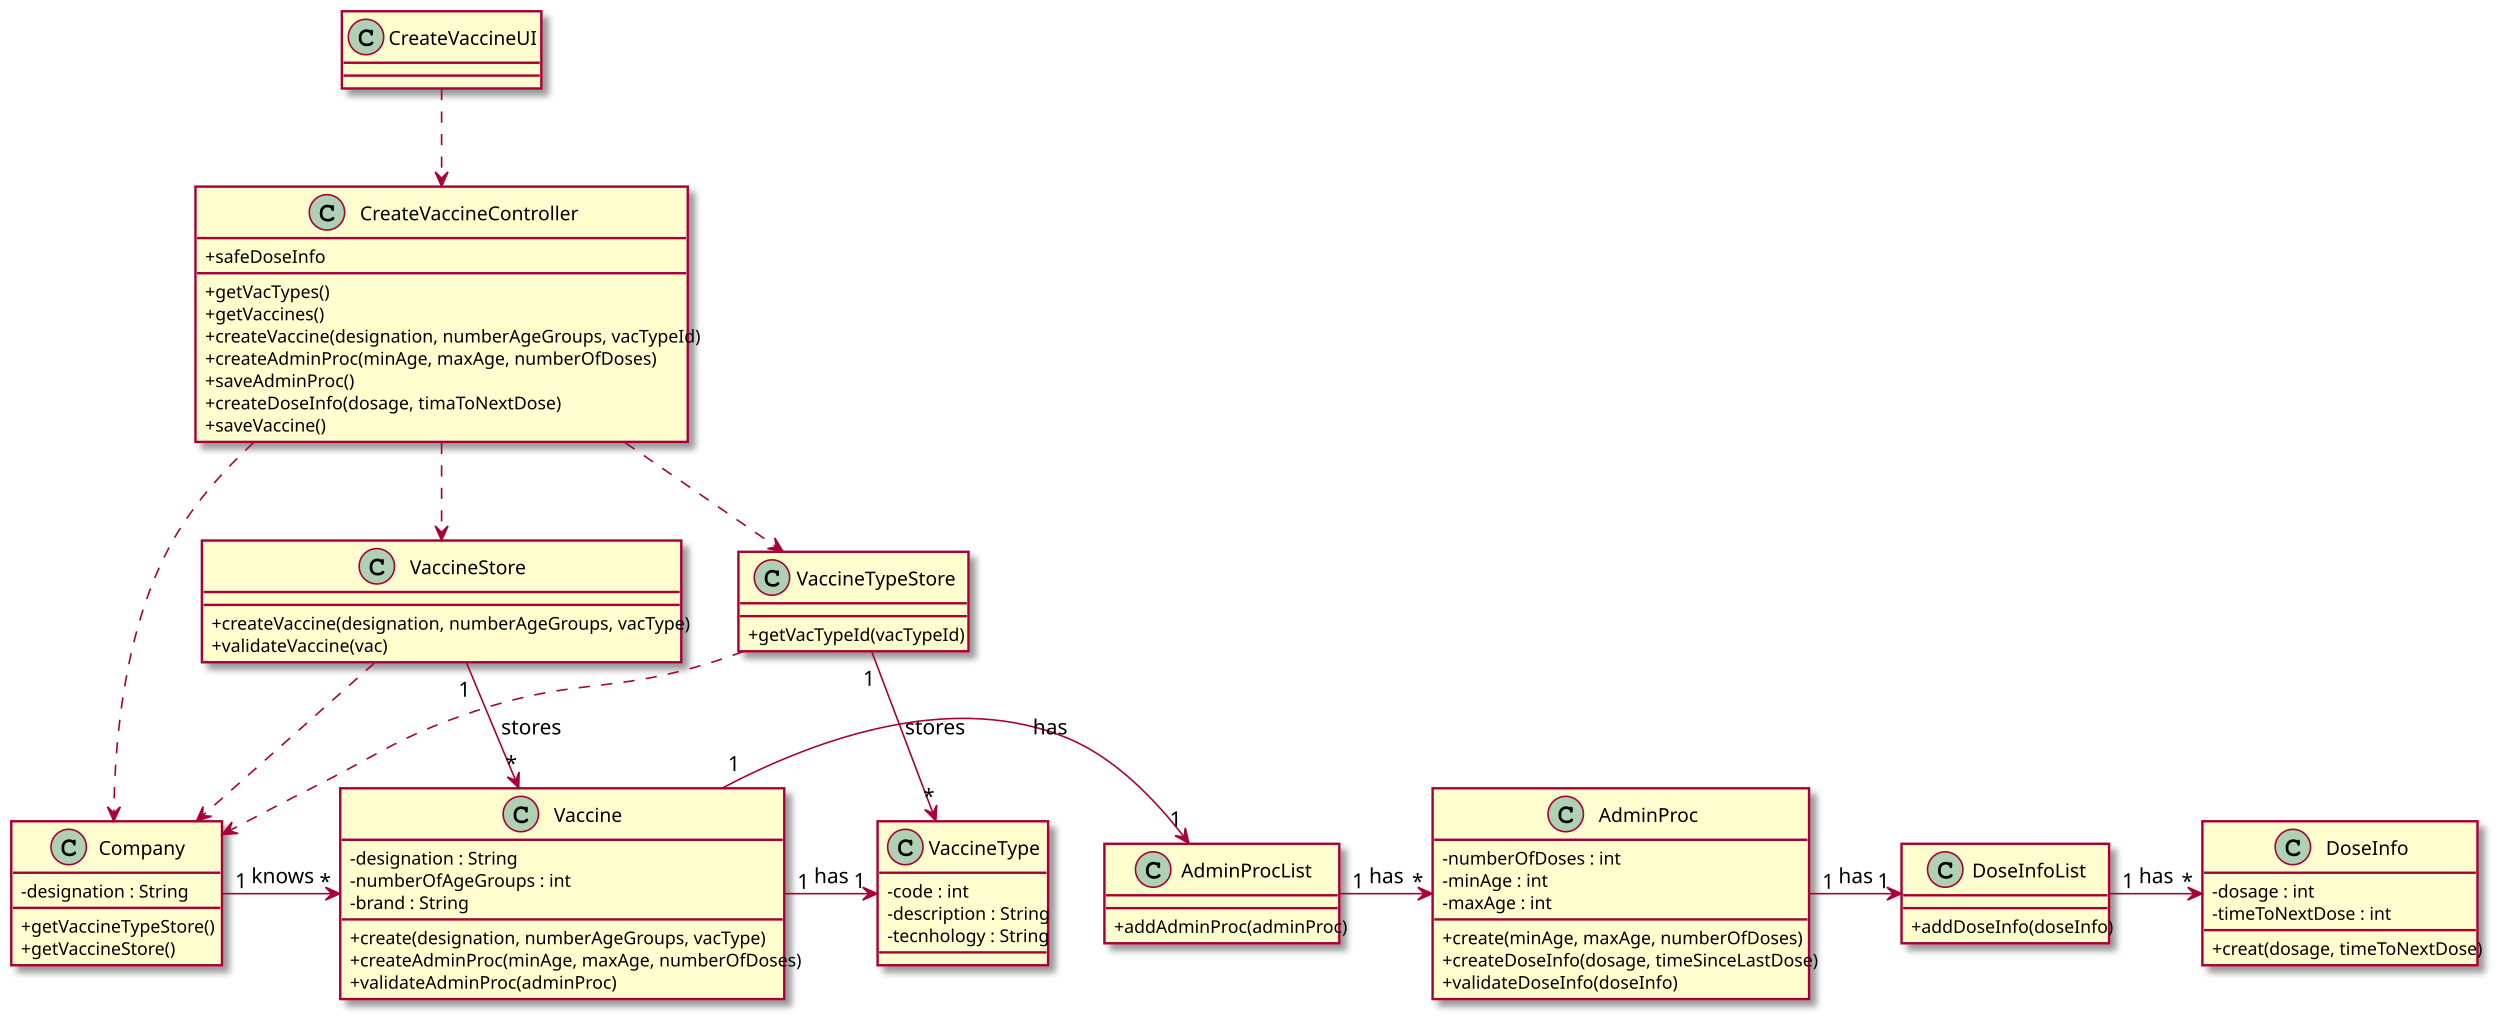
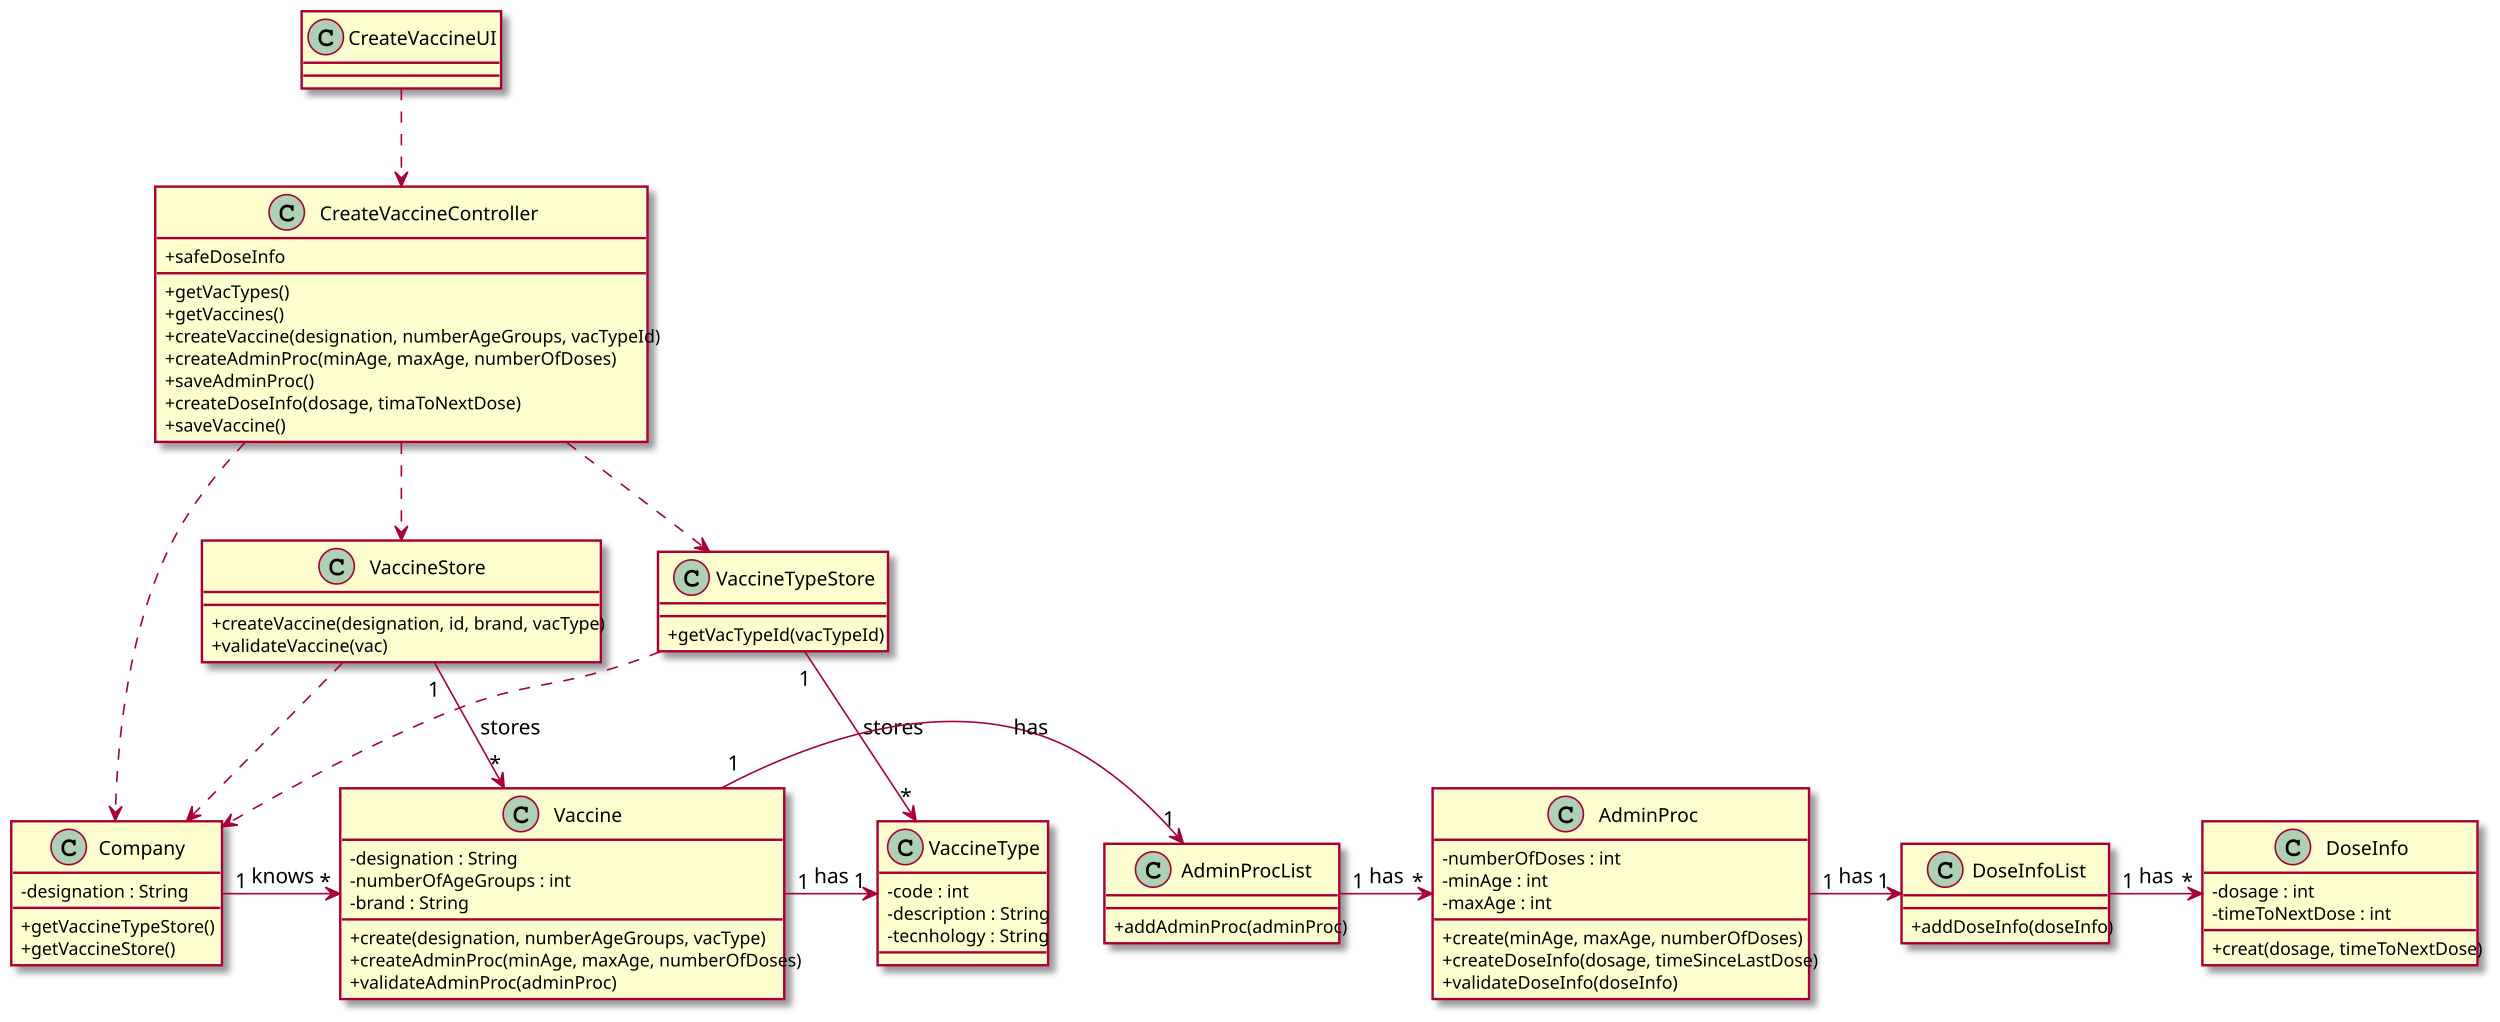
<svg xmlns="http://www.w3.org/2000/svg" contentScriptType="application/ecmascript" contentStyleType="text/css" height="635px" preserveAspectRatio="none" style="width:1554px;height:635px;background:#FFFFFF;" version="1.1" viewBox="0 0 1554 635" width="1554px" zoomAndPan="magnify">
  <defs>
-     <filter height="300%" id="f2jzvi1m6f3qo" width="300%" x="-1" y="-1">
+     <filter height="300%" id="f4lj48jwilmq" width="300%" x="-1" y="-1">
      <feGaussianBlur result="blurOut" stdDeviation="2.0" />
      <feColorMatrix in="blurOut" result="blurOut2" type="matrix" values="0 0 0 0 0 0 0 0 0 0 0 0 0 0 0 0 0 0 .4 0" />
      <feOffset dx="4.0" dy="4.0" in="blurOut2" result="blurOut3" />
      <feBlend in="SourceGraphic" in2="blurOut3" mode="normal" />
    </filter>
  </defs>
  <g>
-     <rect codeLine="3" fill="#FEFECE" filter="url(#f2jzvi1m6f3qo)" height="48" id="CreateVaccineUI" style="stroke:#A80036;stroke-width:1.5;" width="124" x="212.5" y="7" />
-     <ellipse cx="227.5" cy="23" fill="#ADD1B2" rx="11" ry="11" style="stroke:#A80036;stroke-width:1.0;" />
-     <path d="M230.266,18.875 Q230.422,18.656 230.609,18.547 Q230.797,18.438 231.016,18.438 Q231.391,18.438 231.625,18.703 Q231.859,18.953 231.859,19.562 L231.859,21.016 Q231.859,21.625 231.625,21.891 Q231.391,22.156 231.016,22.156 Q230.672,22.156 230.469,21.953 Q230.266,21.766 230.156,21.25 Q230.109,20.891 229.922,20.703 Q229.594,20.328 228.984,20.109 Q228.375,19.891 227.75,19.891 Q226.984,19.891 226.344,20.219 Q225.719,20.547 225.219,21.297 Q224.734,22.047 224.734,23.078 L224.734,24.172 Q224.734,25.406 225.625,26.234 Q226.516,27.047 228.109,27.047 Q229.047,27.047 229.703,26.797 Q230.094,26.641 230.516,26.203 Q230.781,25.938 230.922,25.859 Q231.078,25.781 231.281,25.781 Q231.609,25.781 231.859,26.047 Q232.125,26.297 232.125,26.641 Q232.125,26.984 231.781,27.391 Q231.281,27.969 230.484,28.297 Q229.406,28.75 228.109,28.75 Q226.594,28.75 225.391,28.125 Q224.406,27.625 223.719,26.562 Q223.031,25.484 223.031,24.203 L223.031,23.047 Q223.031,21.719 223.641,20.578 Q224.266,19.422 225.359,18.812 Q226.453,18.188 227.688,18.188 Q228.422,18.188 229.062,18.359 Q229.719,18.516 230.266,18.875 Z " fill="#000000" />
-     <text fill="#000000" font-family="sans-serif" font-size="12" lengthAdjust="spacing" textLength="92" x="241.5" y="27.91">CreateVaccineUI</text>
-     <line style="stroke:#A80036;stroke-width:1.5;" x1="213.5" x2="335.5" y1="39" y2="39" />
-     <line style="stroke:#A80036;stroke-width:1.5;" x1="213.5" x2="335.5" y1="47" y2="47" />
-     <rect codeLine="7" fill="#FEFECE" filter="url(#f2jzvi1m6f3qo)" height="158.688" id="CreateVaccineController" style="stroke:#A80036;stroke-width:1.5;" width="306" x="121.5" y="116" />
-     <ellipse cx="203.25" cy="132" fill="#ADD1B2" rx="11" ry="11" style="stroke:#A80036;stroke-width:1.0;" />
-     <path d="M206.016,127.875 Q206.172,127.656 206.359,127.547 Q206.547,127.438 206.766,127.438 Q207.141,127.438 207.375,127.703 Q207.609,127.953 207.609,128.562 L207.609,130.016 Q207.609,130.625 207.375,130.891 Q207.141,131.156 206.766,131.156 Q206.422,131.156 206.219,130.953 Q206.016,130.766 205.906,130.25 Q205.859,129.891 205.672,129.703 Q205.344,129.328 204.734,129.109 Q204.125,128.891 203.5,128.891 Q202.734,128.891 202.094,129.219 Q201.469,129.547 200.969,130.297 Q200.484,131.047 200.484,132.078 L200.484,133.172 Q200.484,134.406 201.375,135.234 Q202.266,136.047 203.859,136.047 Q204.797,136.047 205.453,135.797 Q205.844,135.641 206.266,135.203 Q206.531,134.938 206.672,134.859 Q206.828,134.781 207.031,134.781 Q207.359,134.781 207.609,135.047 Q207.875,135.297 207.875,135.641 Q207.875,135.984 207.531,136.391 Q207.031,136.969 206.234,137.297 Q205.156,137.75 203.859,137.75 Q202.344,137.75 201.141,137.125 Q200.156,136.625 199.469,135.562 Q198.781,134.484 198.781,133.203 L198.781,132.047 Q198.781,130.719 199.391,129.578 Q200.016,128.422 201.109,127.812 Q202.203,127.188 203.438,127.188 Q204.172,127.188 204.812,127.359 Q205.469,127.516 206.016,127.875 Z " fill="#000000" />
-     <text fill="#000000" font-family="sans-serif" font-size="12" lengthAdjust="spacing" textLength="134" x="223.75" y="136.91">CreateVaccineController</text>
-     <line style="stroke:#A80036;stroke-width:1.5;" x1="122.5" x2="426.5" y1="148" y2="148" />
-     <text fill="#000000" font-family="sans-serif" font-size="11" lengthAdjust="spacing" textLength="71" x="127.5" y="163.419">+safeDoseInfo</text>
-     <line style="stroke:#A80036;stroke-width:1.5;" x1="122.5" x2="426.5" y1="169.836" y2="169.836" />
-     <text fill="#000000" font-family="sans-serif" font-size="11" lengthAdjust="spacing" textLength="79" x="127.5" y="185.255">+getVacTypes()</text>
-     <text fill="#000000" font-family="sans-serif" font-size="11" lengthAdjust="spacing" textLength="75" x="127.5" y="199.091">+getVaccines()</text>
-     <text fill="#000000" font-family="sans-serif" font-size="11" lengthAdjust="spacing" textLength="294" x="127.5" y="212.927">+createVaccine(designation, numberAgeGroups, vacTypeId)</text>
-     <text fill="#000000" font-family="sans-serif" font-size="11" lengthAdjust="spacing" textLength="264" x="127.5" y="226.763">+createAdminProc(minAge, maxAge, numberOfDoses)</text>
-     <text fill="#000000" font-family="sans-serif" font-size="11" lengthAdjust="spacing" textLength="90" x="127.5" y="240.599">+saveAdminProc()</text>
-     <text fill="#000000" font-family="sans-serif" font-size="11" lengthAdjust="spacing" textLength="208" x="127.5" y="254.435">+createDoseInfo(dosage, timaToNextDose)</text>
-     <text fill="#000000" font-family="sans-serif" font-size="11" lengthAdjust="spacing" textLength="78" x="127.5" y="268.271">+saveVaccine()</text>
-     <rect codeLine="18" fill="#FEFECE" filter="url(#f2jzvi1m6f3qo)" height="89.508" id="Company" style="stroke:#A80036;stroke-width:1.5;" width="131" x="7" y="510.5" />
+     <rect codeLine="3" fill="#FEFECE" filter="url(#f4lj48jwilmq)" height="48" id="CreateVaccineUI" style="stroke:#A80036;stroke-width:1.5;" width="124" x="187.5" y="7" />
+     <ellipse cx="202.5" cy="23" fill="#ADD1B2" rx="11" ry="11" style="stroke:#A80036;stroke-width:1.0;" />
+     <path d="M205.266,18.875 Q205.422,18.656 205.609,18.547 Q205.797,18.438 206.016,18.438 Q206.391,18.438 206.625,18.703 Q206.859,18.953 206.859,19.562 L206.859,21.016 Q206.859,21.625 206.625,21.891 Q206.391,22.156 206.016,22.156 Q205.672,22.156 205.469,21.953 Q205.266,21.766 205.156,21.25 Q205.109,20.891 204.922,20.703 Q204.594,20.328 203.984,20.109 Q203.375,19.891 202.75,19.891 Q201.984,19.891 201.344,20.219 Q200.719,20.547 200.219,21.297 Q199.734,22.047 199.734,23.078 L199.734,24.172 Q199.734,25.406 200.625,26.234 Q201.516,27.047 203.109,27.047 Q204.047,27.047 204.703,26.797 Q205.094,26.641 205.516,26.203 Q205.781,25.938 205.922,25.859 Q206.078,25.781 206.281,25.781 Q206.609,25.781 206.859,26.047 Q207.125,26.297 207.125,26.641 Q207.125,26.984 206.781,27.391 Q206.281,27.969 205.484,28.297 Q204.406,28.75 203.109,28.75 Q201.594,28.75 200.391,28.125 Q199.406,27.625 198.719,26.562 Q198.031,25.484 198.031,24.203 L198.031,23.047 Q198.031,21.719 198.641,20.578 Q199.266,19.422 200.359,18.812 Q201.453,18.188 202.688,18.188 Q203.422,18.188 204.062,18.359 Q204.719,18.516 205.266,18.875 Z " fill="#000000" />
+     <text fill="#000000" font-family="sans-serif" font-size="12" lengthAdjust="spacing" textLength="92" x="216.5" y="27.91">CreateVaccineUI</text>
+     <line style="stroke:#A80036;stroke-width:1.5;" x1="188.5" x2="310.5" y1="39" y2="39" />
+     <line style="stroke:#A80036;stroke-width:1.5;" x1="188.5" x2="310.5" y1="47" y2="47" />
+     <rect codeLine="7" fill="#FEFECE" filter="url(#f4lj48jwilmq)" height="158.688" id="CreateVaccineController" style="stroke:#A80036;stroke-width:1.5;" width="306" x="96.5" y="116" />
+     <ellipse cx="178.25" cy="132" fill="#ADD1B2" rx="11" ry="11" style="stroke:#A80036;stroke-width:1.0;" />
+     <path d="M181.016,127.875 Q181.172,127.656 181.359,127.547 Q181.547,127.438 181.766,127.438 Q182.141,127.438 182.375,127.703 Q182.609,127.953 182.609,128.562 L182.609,130.016 Q182.609,130.625 182.375,130.891 Q182.141,131.156 181.766,131.156 Q181.422,131.156 181.219,130.953 Q181.016,130.766 180.906,130.25 Q180.859,129.891 180.672,129.703 Q180.344,129.328 179.734,129.109 Q179.125,128.891 178.5,128.891 Q177.734,128.891 177.094,129.219 Q176.469,129.547 175.969,130.297 Q175.484,131.047 175.484,132.078 L175.484,133.172 Q175.484,134.406 176.375,135.234 Q177.266,136.047 178.859,136.047 Q179.797,136.047 180.453,135.797 Q180.844,135.641 181.266,135.203 Q181.531,134.938 181.672,134.859 Q181.828,134.781 182.031,134.781 Q182.359,134.781 182.609,135.047 Q182.875,135.297 182.875,135.641 Q182.875,135.984 182.531,136.391 Q182.031,136.969 181.234,137.297 Q180.156,137.75 178.859,137.75 Q177.344,137.75 176.141,137.125 Q175.156,136.625 174.469,135.562 Q173.781,134.484 173.781,133.203 L173.781,132.047 Q173.781,130.719 174.391,129.578 Q175.016,128.422 176.109,127.812 Q177.203,127.188 178.438,127.188 Q179.172,127.188 179.812,127.359 Q180.469,127.516 181.016,127.875 Z " fill="#000000" />
+     <text fill="#000000" font-family="sans-serif" font-size="12" lengthAdjust="spacing" textLength="134" x="198.75" y="136.91">CreateVaccineController</text>
+     <line style="stroke:#A80036;stroke-width:1.5;" x1="97.5" x2="401.5" y1="148" y2="148" />
+     <text fill="#000000" font-family="sans-serif" font-size="11" lengthAdjust="spacing" textLength="71" x="102.5" y="163.419">+safeDoseInfo</text>
+     <line style="stroke:#A80036;stroke-width:1.5;" x1="97.5" x2="401.5" y1="169.836" y2="169.836" />
+     <text fill="#000000" font-family="sans-serif" font-size="11" lengthAdjust="spacing" textLength="79" x="102.5" y="185.255">+getVacTypes()</text>
+     <text fill="#000000" font-family="sans-serif" font-size="11" lengthAdjust="spacing" textLength="75" x="102.5" y="199.091">+getVaccines()</text>
+     <text fill="#000000" font-family="sans-serif" font-size="11" lengthAdjust="spacing" textLength="294" x="102.5" y="212.927">+createVaccine(designation, numberAgeGroups, vacTypeId)</text>
+     <text fill="#000000" font-family="sans-serif" font-size="11" lengthAdjust="spacing" textLength="264" x="102.5" y="226.763">+createAdminProc(minAge, maxAge, numberOfDoses)</text>
+     <text fill="#000000" font-family="sans-serif" font-size="11" lengthAdjust="spacing" textLength="90" x="102.5" y="240.599">+saveAdminProc()</text>
+     <text fill="#000000" font-family="sans-serif" font-size="11" lengthAdjust="spacing" textLength="208" x="102.5" y="254.435">+createDoseInfo(dosage, timaToNextDose)</text>
+     <text fill="#000000" font-family="sans-serif" font-size="11" lengthAdjust="spacing" textLength="78" x="102.5" y="268.271">+saveVaccine()</text>
+     <rect codeLine="18" fill="#FEFECE" filter="url(#f4lj48jwilmq)" height="89.508" id="Company" style="stroke:#A80036;stroke-width:1.5;" width="131" x="7" y="510.5" />
    <ellipse cx="42.7" cy="526.5" fill="#ADD1B2" rx="11" ry="11" style="stroke:#A80036;stroke-width:1.0;" />
    <path d="M45.466,522.375 Q45.622,522.156 45.809,522.047 Q45.997,521.938 46.216,521.938 Q46.591,521.938 46.825,522.203 Q47.059,522.453 47.059,523.062 L47.059,524.516 Q47.059,525.125 46.825,525.391 Q46.591,525.656 46.216,525.656 Q45.872,525.656 45.669,525.453 Q45.466,525.266 45.356,524.75 Q45.309,524.391 45.122,524.203 Q44.794,523.828 44.184,523.609 Q43.575,523.391 42.95,523.391 Q42.184,523.391 41.544,523.719 Q40.919,524.047 40.419,524.797 Q39.934,525.547 39.934,526.578 L39.934,527.672 Q39.934,528.906 40.825,529.734 Q41.716,530.547 43.309,530.547 Q44.247,530.547 44.903,530.297 Q45.294,530.141 45.716,529.703 Q45.981,529.438 46.122,529.359 Q46.278,529.281 46.481,529.281 Q46.809,529.281 47.059,529.547 Q47.325,529.797 47.325,530.141 Q47.325,530.484 46.981,530.891 Q46.481,531.469 45.684,531.797 Q44.606,532.25 43.309,532.25 Q41.794,532.25 40.591,531.625 Q39.606,531.125 38.919,530.062 Q38.231,528.984 38.231,527.703 L38.231,526.547 Q38.231,525.219 38.841,524.078 Q39.466,522.922 40.559,522.312 Q41.653,521.688 42.888,521.688 Q43.622,521.688 44.263,521.859 Q44.919,522.016 45.466,522.375 Z " fill="#000000" />
    <text fill="#000000" font-family="sans-serif" font-size="12" lengthAdjust="spacing" textLength="53" x="61.3" y="531.41">Company</text>
    <line style="stroke:#A80036;stroke-width:1.5;" x1="8" x2="137" y1="542.5" y2="542.5" />
    <text fill="#000000" font-family="sans-serif" font-size="11" lengthAdjust="spacing" textLength="96" x="13" y="557.919">-designation : String</text>
    <line style="stroke:#A80036;stroke-width:1.5;" x1="8" x2="137" y1="564.336" y2="564.336" />
    <text fill="#000000" font-family="sans-serif" font-size="11" lengthAdjust="spacing" textLength="119" x="13" y="579.755">+getVaccineTypeStore()</text>
    <text fill="#000000" font-family="sans-serif" font-size="11" lengthAdjust="spacing" textLength="95" x="13" y="593.591">+getVaccineStore()</text>
-     <rect codeLine="25" fill="#FEFECE" filter="url(#f2jzvi1m6f3qo)" height="61.836" id="VaccineTypeStore" style="stroke:#A80036;stroke-width:1.5;" width="143" x="459" y="343" />
-     <ellipse cx="479.85" cy="359" fill="#ADD1B2" rx="11" ry="11" style="stroke:#A80036;stroke-width:1.0;" />
-     <path d="M482.616,354.875 Q482.772,354.656 482.959,354.547 Q483.147,354.438 483.366,354.438 Q483.741,354.438 483.975,354.703 Q484.209,354.953 484.209,355.562 L484.209,357.016 Q484.209,357.625 483.975,357.891 Q483.741,358.156 483.366,358.156 Q483.022,358.156 482.819,357.953 Q482.616,357.766 482.506,357.25 Q482.459,356.891 482.272,356.703 Q481.944,356.328 481.334,356.109 Q480.725,355.891 480.1,355.891 Q479.334,355.891 478.694,356.219 Q478.069,356.547 477.569,357.297 Q477.084,358.047 477.084,359.078 L477.084,360.172 Q477.084,361.406 477.975,362.234 Q478.866,363.047 480.459,363.047 Q481.397,363.047 482.053,362.797 Q482.444,362.641 482.866,362.203 Q483.131,361.938 483.272,361.859 Q483.428,361.781 483.631,361.781 Q483.959,361.781 484.209,362.047 Q484.475,362.297 484.475,362.641 Q484.475,362.984 484.131,363.391 Q483.631,363.969 482.834,364.297 Q481.756,364.75 480.459,364.75 Q478.944,364.75 477.741,364.125 Q476.756,363.625 476.069,362.562 Q475.381,361.484 475.381,360.203 L475.381,359.047 Q475.381,357.719 475.991,356.578 Q476.616,355.422 477.709,354.812 Q478.803,354.188 480.038,354.188 Q480.772,354.188 481.413,354.359 Q482.069,354.516 482.616,354.875 Z " fill="#000000" />
-     <text fill="#000000" font-family="sans-serif" font-size="12" lengthAdjust="spacing" textLength="98" x="495.15" y="363.91">VaccineTypeStore</text>
-     <line style="stroke:#A80036;stroke-width:1.5;" x1="460" x2="601" y1="375" y2="375" />
-     <line style="stroke:#A80036;stroke-width:1.5;" x1="460" x2="601" y1="383" y2="383" />
-     <text fill="#000000" font-family="sans-serif" font-size="11" lengthAdjust="spacing" textLength="131" x="465" y="398.419">+getVacTypeId(vacTypeId)</text>
-     <rect codeLine="29" fill="#FEFECE" filter="url(#f2jzvi1m6f3qo)" height="75.672" id="VaccineStore" style="stroke:#A80036;stroke-width:1.5;" width="298" x="125.5" y="336" />
-     <ellipse cx="234.25" cy="352" fill="#ADD1B2" rx="11" ry="11" style="stroke:#A80036;stroke-width:1.0;" />
-     <path d="M237.016,347.875 Q237.172,347.656 237.359,347.547 Q237.547,347.438 237.766,347.438 Q238.141,347.438 238.375,347.703 Q238.609,347.953 238.609,348.562 L238.609,350.016 Q238.609,350.625 238.375,350.891 Q238.141,351.156 237.766,351.156 Q237.422,351.156 237.219,350.953 Q237.016,350.766 236.906,350.25 Q236.859,349.891 236.672,349.703 Q236.344,349.328 235.734,349.109 Q235.125,348.891 234.5,348.891 Q233.734,348.891 233.094,349.219 Q232.469,349.547 231.969,350.297 Q231.484,351.047 231.484,352.078 L231.484,353.172 Q231.484,354.406 232.375,355.234 Q233.266,356.047 234.859,356.047 Q235.797,356.047 236.453,355.797 Q236.844,355.641 237.266,355.203 Q237.531,354.938 237.672,354.859 Q237.828,354.781 238.031,354.781 Q238.359,354.781 238.609,355.047 Q238.875,355.297 238.875,355.641 Q238.875,355.984 238.531,356.391 Q238.031,356.969 237.234,357.297 Q236.156,357.75 234.859,357.75 Q233.344,357.75 232.141,357.125 Q231.156,356.625 230.469,355.562 Q229.781,354.484 229.781,353.203 L229.781,352.047 Q229.781,350.719 230.391,349.578 Q231.016,348.422 232.109,347.812 Q233.203,347.188 234.438,347.188 Q235.172,347.188 235.812,347.359 Q236.469,347.516 237.016,347.875 Z " fill="#000000" />
-     <text fill="#000000" font-family="sans-serif" font-size="12" lengthAdjust="spacing" textLength="72" x="254.75" y="356.91">VaccineStore</text>
-     <line style="stroke:#A80036;stroke-width:1.5;" x1="126.5" x2="422.5" y1="368" y2="368" />
-     <line style="stroke:#A80036;stroke-width:1.5;" x1="126.5" x2="422.5" y1="376" y2="376" />
-     <text fill="#000000" font-family="sans-serif" font-size="11" lengthAdjust="spacing" textLength="286" x="131.5" y="391.419">+createVaccine(designation, numberAgeGroups, vacType)</text>
+     <rect codeLine="25" fill="#FEFECE" filter="url(#f4lj48jwilmq)" height="61.836" id="VaccineTypeStore" style="stroke:#A80036;stroke-width:1.5;" width="143" x="409" y="343" />
+     <ellipse cx="429.85" cy="359" fill="#ADD1B2" rx="11" ry="11" style="stroke:#A80036;stroke-width:1.0;" />
+     <path d="M432.616,354.875 Q432.772,354.656 432.959,354.547 Q433.147,354.438 433.366,354.438 Q433.741,354.438 433.975,354.703 Q434.209,354.953 434.209,355.562 L434.209,357.016 Q434.209,357.625 433.975,357.891 Q433.741,358.156 433.366,358.156 Q433.022,358.156 432.819,357.953 Q432.616,357.766 432.506,357.25 Q432.459,356.891 432.272,356.703 Q431.944,356.328 431.334,356.109 Q430.725,355.891 430.1,355.891 Q429.334,355.891 428.694,356.219 Q428.069,356.547 427.569,357.297 Q427.084,358.047 427.084,359.078 L427.084,360.172 Q427.084,361.406 427.975,362.234 Q428.866,363.047 430.459,363.047 Q431.397,363.047 432.053,362.797 Q432.444,362.641 432.866,362.203 Q433.131,361.938 433.272,361.859 Q433.428,361.781 433.631,361.781 Q433.959,361.781 434.209,362.047 Q434.475,362.297 434.475,362.641 Q434.475,362.984 434.131,363.391 Q433.631,363.969 432.834,364.297 Q431.756,364.75 430.459,364.75 Q428.944,364.75 427.741,364.125 Q426.756,363.625 426.069,362.562 Q425.381,361.484 425.381,360.203 L425.381,359.047 Q425.381,357.719 425.991,356.578 Q426.616,355.422 427.709,354.812 Q428.803,354.188 430.038,354.188 Q430.772,354.188 431.413,354.359 Q432.069,354.516 432.616,354.875 Z " fill="#000000" />
+     <text fill="#000000" font-family="sans-serif" font-size="12" lengthAdjust="spacing" textLength="98" x="445.15" y="363.91">VaccineTypeStore</text>
+     <line style="stroke:#A80036;stroke-width:1.5;" x1="410" x2="551" y1="375" y2="375" />
+     <line style="stroke:#A80036;stroke-width:1.5;" x1="410" x2="551" y1="383" y2="383" />
+     <text fill="#000000" font-family="sans-serif" font-size="11" lengthAdjust="spacing" textLength="131" x="415" y="398.419">+getVacTypeId(vacTypeId)</text>
+     <rect codeLine="29" fill="#FEFECE" filter="url(#f4lj48jwilmq)" height="75.672" id="VaccineStore" style="stroke:#A80036;stroke-width:1.5;" width="248" x="125.5" y="336" />
+     <ellipse cx="209.25" cy="352" fill="#ADD1B2" rx="11" ry="11" style="stroke:#A80036;stroke-width:1.0;" />
+     <path d="M212.016,347.875 Q212.172,347.656 212.359,347.547 Q212.547,347.438 212.766,347.438 Q213.141,347.438 213.375,347.703 Q213.609,347.953 213.609,348.562 L213.609,350.016 Q213.609,350.625 213.375,350.891 Q213.141,351.156 212.766,351.156 Q212.422,351.156 212.219,350.953 Q212.016,350.766 211.906,350.25 Q211.859,349.891 211.672,349.703 Q211.344,349.328 210.734,349.109 Q210.125,348.891 209.5,348.891 Q208.734,348.891 208.094,349.219 Q207.469,349.547 206.969,350.297 Q206.484,351.047 206.484,352.078 L206.484,353.172 Q206.484,354.406 207.375,355.234 Q208.266,356.047 209.859,356.047 Q210.797,356.047 211.453,355.797 Q211.844,355.641 212.266,355.203 Q212.531,354.938 212.672,354.859 Q212.828,354.781 213.031,354.781 Q213.359,354.781 213.609,355.047 Q213.875,355.297 213.875,355.641 Q213.875,355.984 213.531,356.391 Q213.031,356.969 212.234,357.297 Q211.156,357.75 209.859,357.75 Q208.344,357.75 207.141,357.125 Q206.156,356.625 205.469,355.562 Q204.781,354.484 204.781,353.203 L204.781,352.047 Q204.781,350.719 205.391,349.578 Q206.016,348.422 207.109,347.812 Q208.203,347.188 209.438,347.188 Q210.172,347.188 210.812,347.359 Q211.469,347.516 212.016,347.875 Z " fill="#000000" />
+     <text fill="#000000" font-family="sans-serif" font-size="12" lengthAdjust="spacing" textLength="72" x="229.75" y="356.91">VaccineStore</text>
+     <line style="stroke:#A80036;stroke-width:1.5;" x1="126.5" x2="372.5" y1="368" y2="368" />
+     <line style="stroke:#A80036;stroke-width:1.5;" x1="126.5" x2="372.5" y1="376" y2="376" />
+     <text fill="#000000" font-family="sans-serif" font-size="11" lengthAdjust="spacing" textLength="236" x="131.5" y="391.419">+createVaccine(designation, id, brand, vacType)</text>
    <text fill="#000000" font-family="sans-serif" font-size="11" lengthAdjust="spacing" textLength="109" x="131.5" y="405.255">+validateVaccine(vac)</text>
-     <rect codeLine="34" fill="#FEFECE" filter="url(#f2jzvi1m6f3qo)" height="131.016" id="Vaccine" style="stroke:#A80036;stroke-width:1.5;" width="276" x="211.5" y="490" />
+     <rect codeLine="34" fill="#FEFECE" filter="url(#f4lj48jwilmq)" height="131.016" id="Vaccine" style="stroke:#A80036;stroke-width:1.5;" width="276" x="211.5" y="490" />
    <ellipse cx="323.75" cy="506" fill="#ADD1B2" rx="11" ry="11" style="stroke:#A80036;stroke-width:1.0;" />
    <path d="M326.516,501.875 Q326.672,501.656 326.859,501.547 Q327.047,501.438 327.266,501.438 Q327.641,501.438 327.875,501.703 Q328.109,501.953 328.109,502.562 L328.109,504.016 Q328.109,504.625 327.875,504.891 Q327.641,505.156 327.266,505.156 Q326.922,505.156 326.719,504.953 Q326.516,504.766 326.406,504.25 Q326.359,503.891 326.172,503.703 Q325.844,503.328 325.234,503.109 Q324.625,502.891 324,502.891 Q323.234,502.891 322.594,503.219 Q321.969,503.547 321.469,504.297 Q320.984,505.047 320.984,506.078 L320.984,507.172 Q320.984,508.406 321.875,509.234 Q322.766,510.047 324.359,510.047 Q325.297,510.047 325.953,509.797 Q326.344,509.641 326.766,509.203 Q327.031,508.938 327.172,508.859 Q327.328,508.781 327.531,508.781 Q327.859,508.781 328.109,509.047 Q328.375,509.297 328.375,509.641 Q328.375,509.984 328.031,510.391 Q327.531,510.969 326.734,511.297 Q325.656,511.75 324.359,511.75 Q322.844,511.75 321.641,511.125 Q320.656,510.625 319.969,509.562 Q319.281,508.484 319.281,507.203 L319.281,506.047 Q319.281,504.719 319.891,503.578 Q320.516,502.422 321.609,501.812 Q322.703,501.188 323.938,501.188 Q324.672,501.188 325.312,501.359 Q325.969,501.516 326.516,501.875 Z " fill="#000000" />
    <text fill="#000000" font-family="sans-serif" font-size="12" lengthAdjust="spacing" textLength="43" x="344.25" y="510.91">Vaccine</text>
    <line style="stroke:#A80036;stroke-width:1.5;" x1="212.5" x2="486.5" y1="522" y2="522" />
    <text fill="#000000" font-family="sans-serif" font-size="11" lengthAdjust="spacing" textLength="96" x="217.5" y="537.419">-designation : String</text>
    <text fill="#000000" font-family="sans-serif" font-size="11" lengthAdjust="spacing" textLength="128" x="217.5" y="551.255">-numberOfAgeGroups : int</text>
    <text fill="#000000" font-family="sans-serif" font-size="11" lengthAdjust="spacing" textLength="69" x="217.5" y="565.091">-brand : String</text>
    <line style="stroke:#A80036;stroke-width:1.5;" x1="212.5" x2="486.5" y1="571.508" y2="571.508" />
    <text fill="#000000" font-family="sans-serif" font-size="11" lengthAdjust="spacing" textLength="246" x="217.5" y="586.927">+create(designation, numberAgeGroups, vacType)</text>
    <text fill="#000000" font-family="sans-serif" font-size="11" lengthAdjust="spacing" textLength="264" x="217.5" y="600.763">+createAdminProc(minAge, maxAge, numberOfDoses)</text>
    <text fill="#000000" font-family="sans-serif" font-size="11" lengthAdjust="spacing" textLength="153" x="217.5" y="614.599">+validateAdminProc(adminProc)</text>
-     <rect codeLine="44" fill="#FEFECE" filter="url(#f2jzvi1m6f3qo)" height="89.508" id="VaccineType" style="stroke:#A80036;stroke-width:1.5;" width="106" x="545.5" y="510.5" />
+     <rect codeLine="44" fill="#FEFECE" filter="url(#f4lj48jwilmq)" height="89.508" id="VaccineType" style="stroke:#A80036;stroke-width:1.5;" width="106" x="545.5" y="510.5" />
    <ellipse cx="562.75" cy="526.5" fill="#ADD1B2" rx="11" ry="11" style="stroke:#A80036;stroke-width:1.0;" />
    <path d="M565.516,522.375 Q565.672,522.156 565.859,522.047 Q566.047,521.938 566.266,521.938 Q566.641,521.938 566.875,522.203 Q567.109,522.453 567.109,523.062 L567.109,524.516 Q567.109,525.125 566.875,525.391 Q566.641,525.656 566.266,525.656 Q565.922,525.656 565.719,525.453 Q565.516,525.266 565.406,524.75 Q565.359,524.391 565.172,524.203 Q564.844,523.828 564.234,523.609 Q563.625,523.391 563,523.391 Q562.234,523.391 561.594,523.719 Q560.969,524.047 560.469,524.797 Q559.984,525.547 559.984,526.578 L559.984,527.672 Q559.984,528.906 560.875,529.734 Q561.766,530.547 563.359,530.547 Q564.297,530.547 564.953,530.297 Q565.344,530.141 565.766,529.703 Q566.031,529.438 566.172,529.359 Q566.328,529.281 566.531,529.281 Q566.859,529.281 567.109,529.547 Q567.375,529.797 567.375,530.141 Q567.375,530.484 567.031,530.891 Q566.531,531.469 565.734,531.797 Q564.656,532.25 563.359,532.25 Q561.844,532.25 560.641,531.625 Q559.656,531.125 558.969,530.062 Q558.281,528.984 558.281,527.703 L558.281,526.547 Q558.281,525.219 558.891,524.078 Q559.516,522.922 560.609,522.312 Q561.703,521.688 562.938,521.688 Q563.672,521.688 564.312,521.859 Q564.969,522.016 565.516,522.375 Z " fill="#000000" />
    <text fill="#000000" font-family="sans-serif" font-size="12" lengthAdjust="spacing" textLength="69" x="577.25" y="531.41">VaccineType</text>
    <line style="stroke:#A80036;stroke-width:1.5;" x1="546.5" x2="650.5" y1="542.5" y2="542.5" />
    <text fill="#000000" font-family="sans-serif" font-size="11" lengthAdjust="spacing" textLength="48" x="551.5" y="557.919">-code : int</text>
    <text fill="#000000" font-family="sans-serif" font-size="11" lengthAdjust="spacing" textLength="94" x="551.5" y="571.755">-description : String</text>
    <text fill="#000000" font-family="sans-serif" font-size="11" lengthAdjust="spacing" textLength="94" x="551.5" y="585.591">-tecnhology : String</text>
    <line style="stroke:#A80036;stroke-width:1.5;" x1="546.5" x2="650.5" y1="592.008" y2="592.008" />
-     <rect codeLine="50" fill="#FEFECE" filter="url(#f2jzvi1m6f3qo)" height="131.016" id="AdminProc" style="stroke:#A80036;stroke-width:1.5;" width="234" x="890.5" y="490" />
+     <rect codeLine="50" fill="#FEFECE" filter="url(#f4lj48jwilmq)" height="131.016" id="AdminProc" style="stroke:#A80036;stroke-width:1.5;" width="234" x="890.5" y="490" />
    <ellipse cx="973.25" cy="506" fill="#ADD1B2" rx="11" ry="11" style="stroke:#A80036;stroke-width:1.0;" />
    <path d="M976.016,501.875 Q976.172,501.656 976.359,501.547 Q976.547,501.438 976.766,501.438 Q977.141,501.438 977.375,501.703 Q977.609,501.953 977.609,502.562 L977.609,504.016 Q977.609,504.625 977.375,504.891 Q977.141,505.156 976.766,505.156 Q976.422,505.156 976.219,504.953 Q976.016,504.766 975.906,504.25 Q975.859,503.891 975.672,503.703 Q975.344,503.328 974.734,503.109 Q974.125,502.891 973.5,502.891 Q972.734,502.891 972.094,503.219 Q971.469,503.547 970.969,504.297 Q970.484,505.047 970.484,506.078 L970.484,507.172 Q970.484,508.406 971.375,509.234 Q972.266,510.047 973.859,510.047 Q974.797,510.047 975.453,509.797 Q975.844,509.641 976.266,509.203 Q976.531,508.938 976.672,508.859 Q976.828,508.781 977.031,508.781 Q977.359,508.781 977.609,509.047 Q977.875,509.297 977.875,509.641 Q977.875,509.984 977.531,510.391 Q977.031,510.969 976.234,511.297 Q975.156,511.75 973.859,511.75 Q972.344,511.75 971.141,511.125 Q970.156,510.625 969.469,509.562 Q968.781,508.484 968.781,507.203 L968.781,506.047 Q968.781,504.719 969.391,503.578 Q970.016,502.422 971.109,501.812 Q972.203,501.188 973.438,501.188 Q974.172,501.188 974.812,501.359 Q975.469,501.516 976.016,501.875 Z " fill="#000000" />
    <text fill="#000000" font-family="sans-serif" font-size="12" lengthAdjust="spacing" textLength="60" x="993.75" y="510.91">AdminProc</text>
    <line style="stroke:#A80036;stroke-width:1.5;" x1="891.5" x2="1123.5" y1="522" y2="522" />
    <text fill="#000000" font-family="sans-serif" font-size="11" lengthAdjust="spacing" textLength="103" x="896.5" y="537.419">-numberOfDoses : int</text>
    <text fill="#000000" font-family="sans-serif" font-size="11" lengthAdjust="spacing" textLength="60" x="896.5" y="551.255">-minAge : int</text>
    <text fill="#000000" font-family="sans-serif" font-size="11" lengthAdjust="spacing" textLength="64" x="896.5" y="565.091">-maxAge : int</text>
    <line style="stroke:#A80036;stroke-width:1.5;" x1="891.5" x2="1123.5" y1="571.508" y2="571.508" />
    <text fill="#000000" font-family="sans-serif" font-size="11" lengthAdjust="spacing" textLength="212" x="896.5" y="586.927">+create(minAge, maxAge, numberOfDoses)</text>
    <text fill="#000000" font-family="sans-serif" font-size="11" lengthAdjust="spacing" textLength="222" x="896.5" y="600.763">+createDoseInfo(dosage, timeSinceLastDose)</text>
    <text fill="#000000" font-family="sans-serif" font-size="11" lengthAdjust="spacing" textLength="136" x="896.5" y="614.599">+validateDoseInfo(doseInfo)</text>
-     <rect codeLine="60" fill="#FEFECE" filter="url(#f2jzvi1m6f3qo)" height="61.836" id="AdminProcList" style="stroke:#A80036;stroke-width:1.5;" width="146" x="686.5" y="524.5" />
+     <rect codeLine="60" fill="#FEFECE" filter="url(#f4lj48jwilmq)" height="61.836" id="AdminProcList" style="stroke:#A80036;stroke-width:1.5;" width="146" x="686.5" y="524.5" />
    <ellipse cx="716.8" cy="540.5" fill="#ADD1B2" rx="11" ry="11" style="stroke:#A80036;stroke-width:1.0;" />
    <path d="M719.566,536.375 Q719.722,536.156 719.909,536.047 Q720.097,535.938 720.316,535.938 Q720.691,535.938 720.925,536.203 Q721.159,536.453 721.159,537.062 L721.159,538.516 Q721.159,539.125 720.925,539.391 Q720.691,539.656 720.316,539.656 Q719.972,539.656 719.769,539.453 Q719.566,539.266 719.456,538.75 Q719.409,538.391 719.222,538.203 Q718.894,537.828 718.284,537.609 Q717.675,537.391 717.05,537.391 Q716.284,537.391 715.644,537.719 Q715.019,538.047 714.519,538.797 Q714.034,539.547 714.034,540.578 L714.034,541.672 Q714.034,542.906 714.925,543.734 Q715.816,544.547 717.409,544.547 Q718.347,544.547 719.003,544.297 Q719.394,544.141 719.816,543.703 Q720.081,543.438 720.222,543.359 Q720.378,543.281 720.581,543.281 Q720.909,543.281 721.159,543.547 Q721.425,543.797 721.425,544.141 Q721.425,544.484 721.081,544.891 Q720.581,545.469 719.784,545.797 Q718.706,546.25 717.409,546.25 Q715.894,546.25 714.691,545.625 Q713.706,545.125 713.019,544.062 Q712.331,542.984 712.331,541.703 L712.331,540.547 Q712.331,539.219 712.941,538.078 Q713.566,536.922 714.659,536.312 Q715.753,535.688 716.987,535.688 Q717.722,535.688 718.362,535.859 Q719.019,536.016 719.566,536.375 Z " fill="#000000" />
    <text fill="#000000" font-family="sans-serif" font-size="12" lengthAdjust="spacing" textLength="80" x="734.2" y="545.41">AdminProcList</text>
    <line style="stroke:#A80036;stroke-width:1.5;" x1="687.5" x2="831.5" y1="556.5" y2="556.5" />
    <line style="stroke:#A80036;stroke-width:1.5;" x1="687.5" x2="831.5" y1="564.5" y2="564.5" />
    <text fill="#000000" font-family="sans-serif" font-size="11" lengthAdjust="spacing" textLength="134" x="692.5" y="579.919">+addAdminProc(adminProc)</text>
-     <rect codeLine="64" fill="#FEFECE" filter="url(#f2jzvi1m6f3qo)" height="89.508" id="DoseInfo" style="stroke:#A80036;stroke-width:1.5;" width="171" x="1369" y="510.5" />
+     <rect codeLine="64" fill="#FEFECE" filter="url(#f4lj48jwilmq)" height="89.508" id="DoseInfo" style="stroke:#A80036;stroke-width:1.5;" width="171" x="1369" y="510.5" />
    <ellipse cx="1425.25" cy="526.5" fill="#ADD1B2" rx="11" ry="11" style="stroke:#A80036;stroke-width:1.0;" />
    <path d="M1428.016,522.375 Q1428.172,522.156 1428.359,522.047 Q1428.547,521.938 1428.766,521.938 Q1429.141,521.938 1429.375,522.203 Q1429.609,522.453 1429.609,523.062 L1429.609,524.516 Q1429.609,525.125 1429.375,525.391 Q1429.141,525.656 1428.766,525.656 Q1428.422,525.656 1428.219,525.453 Q1428.016,525.266 1427.906,524.75 Q1427.859,524.391 1427.672,524.203 Q1427.344,523.828 1426.734,523.609 Q1426.125,523.391 1425.5,523.391 Q1424.734,523.391 1424.094,523.719 Q1423.469,524.047 1422.969,524.797 Q1422.484,525.547 1422.484,526.578 L1422.484,527.672 Q1422.484,528.906 1423.375,529.734 Q1424.266,530.547 1425.859,530.547 Q1426.797,530.547 1427.453,530.297 Q1427.844,530.141 1428.266,529.703 Q1428.531,529.438 1428.672,529.359 Q1428.828,529.281 1429.031,529.281 Q1429.359,529.281 1429.609,529.547 Q1429.875,529.797 1429.875,530.141 Q1429.875,530.484 1429.531,530.891 Q1429.031,531.469 1428.234,531.797 Q1427.156,532.25 1425.859,532.25 Q1424.344,532.25 1423.141,531.625 Q1422.156,531.125 1421.469,530.062 Q1420.781,528.984 1420.781,527.703 L1420.781,526.547 Q1420.781,525.219 1421.391,524.078 Q1422.016,522.922 1423.109,522.312 Q1424.203,521.688 1425.438,521.688 Q1426.172,521.688 1426.812,521.859 Q1427.469,522.016 1428.016,522.375 Z " fill="#000000" />
    <text fill="#000000" font-family="sans-serif" font-size="12" lengthAdjust="spacing" textLength="50" x="1445.75" y="531.41">DoseInfo</text>
    <line style="stroke:#A80036;stroke-width:1.5;" x1="1370" x2="1539" y1="542.5" y2="542.5" />
    <text fill="#000000" font-family="sans-serif" font-size="11" lengthAdjust="spacing" textLength="60" x="1375" y="557.919">-dosage : int</text>
    <text fill="#000000" font-family="sans-serif" font-size="11" lengthAdjust="spacing" textLength="102" x="1375" y="571.755">-timeToNextDose : int</text>
    <line style="stroke:#A80036;stroke-width:1.5;" x1="1370" x2="1539" y1="578.172" y2="578.172" />
    <text fill="#000000" font-family="sans-serif" font-size="11" lengthAdjust="spacing" textLength="159" x="1375" y="593.591">+creat(dosage, timeToNextDose)</text>
-     <rect codeLine="71" fill="#FEFECE" filter="url(#f2jzvi1m6f3qo)" height="61.836" id="DoseInfoList" style="stroke:#A80036;stroke-width:1.5;" width="129" x="1182" y="524.5" />
+     <rect codeLine="71" fill="#FEFECE" filter="url(#f4lj48jwilmq)" height="61.836" id="DoseInfoList" style="stroke:#A80036;stroke-width:1.5;" width="129" x="1182" y="524.5" />
    <ellipse cx="1209.15" cy="540.5" fill="#ADD1B2" rx="11" ry="11" style="stroke:#A80036;stroke-width:1.0;" />
    <path d="M1211.916,536.375 Q1212.072,536.156 1212.259,536.047 Q1212.447,535.938 1212.666,535.938 Q1213.041,535.938 1213.275,536.203 Q1213.509,536.453 1213.509,537.062 L1213.509,538.516 Q1213.509,539.125 1213.275,539.391 Q1213.041,539.656 1212.666,539.656 Q1212.322,539.656 1212.119,539.453 Q1211.916,539.266 1211.806,538.75 Q1211.759,538.391 1211.572,538.203 Q1211.244,537.828 1210.634,537.609 Q1210.025,537.391 1209.4,537.391 Q1208.634,537.391 1207.994,537.719 Q1207.369,538.047 1206.869,538.797 Q1206.384,539.547 1206.384,540.578 L1206.384,541.672 Q1206.384,542.906 1207.275,543.734 Q1208.166,544.547 1209.759,544.547 Q1210.697,544.547 1211.353,544.297 Q1211.744,544.141 1212.166,543.703 Q1212.431,543.438 1212.572,543.359 Q1212.728,543.281 1212.931,543.281 Q1213.259,543.281 1213.509,543.547 Q1213.775,543.797 1213.775,544.141 Q1213.775,544.484 1213.431,544.891 Q1212.931,545.469 1212.134,545.797 Q1211.056,546.25 1209.759,546.25 Q1208.244,546.25 1207.041,545.625 Q1206.056,545.125 1205.369,544.062 Q1204.681,542.984 1204.681,541.703 L1204.681,540.547 Q1204.681,539.219 1205.291,538.078 Q1205.916,536.922 1207.009,536.312 Q1208.103,535.688 1209.338,535.688 Q1210.072,535.688 1210.713,535.859 Q1211.369,536.016 1211.916,536.375 Z " fill="#000000" />
    <text fill="#000000" font-family="sans-serif" font-size="12" lengthAdjust="spacing" textLength="70" x="1225.85" y="545.41">DoseInfoList</text>
    <line style="stroke:#A80036;stroke-width:1.5;" x1="1183" x2="1310" y1="556.5" y2="556.5" />
    <line style="stroke:#A80036;stroke-width:1.5;" x1="1183" x2="1310" y1="564.5" y2="564.5" />
    <text fill="#000000" font-family="sans-serif" font-size="11" lengthAdjust="spacing" textLength="117" x="1188" y="579.919">+addDoseInfo(doseInfo)</text>
-     <path codeLine="75" d="M274.5,55.28 C274.5,70.09 274.5,90.25 274.5,110.63 " fill="none" id="CreateVaccineUI-to-CreateVaccineController" style="stroke:#A80036;stroke-width:1.0;stroke-dasharray:7.0,7.0;" />
-     <polygon fill="#A80036" points="274.5,115.82,278.5,106.82,274.5,110.82,270.5,106.82,274.5,115.82" style="stroke:#A80036;stroke-width:1.0;" />
-     <path codeLine="76" d="M274.5,275.2 C274.5,294.36 274.5,314.13 274.5,330.84 " fill="none" id="CreateVaccineController-to-VaccineStore" style="stroke:#A80036;stroke-width:1.0;stroke-dasharray:7.0,7.0;" />
-     <polygon fill="#A80036" points="274.5,335.92,278.5,326.92,274.5,330.92,270.5,326.92,274.5,335.92" style="stroke:#A80036;stroke-width:1.0;" />
-     <path codeLine="77" d="M388.65,275.2 C421.68,297.98 455.96,321.61 482.54,339.94 " fill="none" id="CreateVaccineController-to-VaccineTypeStore" style="stroke:#A80036;stroke-width:1.0;stroke-dasharray:7.0,7.0;" />
-     <polygon fill="#A80036" points="486.74,342.83,481.61,334.423,482.627,339.988,477.062,341.005,486.74,342.83" style="stroke:#A80036;stroke-width:1.0;" />
-     <path codeLine="78" d="M157.55,275.18 C138.19,293.06 120.29,313.5 107.5,336 C77.7,388.42 71.29,458.69 70.78,505.23 " fill="none" id="CreateVaccineController-to-Company" style="stroke:#A80036;stroke-width:1.0;stroke-dasharray:7.0,7.0;" />
-     <polygon fill="#A80036" points="70.75,510.5,74.801,501.523,70.779,505.5,66.802,501.477,70.75,510.5" style="stroke:#A80036;stroke-width:1.0;" />
-     <path codeLine="79" d="M232.65,412.19 C201.77,439.62 159.52,477.17 126.17,506.81 " fill="none" id="VaccineStore-to-Company" style="stroke:#A80036;stroke-width:1.0;stroke-dasharray:7.0,7.0;" />
-     <polygon fill="#A80036" points="122.15,510.38,131.528,507.37,125.88,507.05,126.2,501.402,122.15,510.38" style="stroke:#A80036;stroke-width:1.0;" />
-     <path codeLine="80" d="M290.04,412.19 C298.81,433.18 310.05,460.09 320.4,484.84 " fill="none" id="VaccineStore-to-Vaccine" style="stroke:#A80036;stroke-width:1.0;" />
-     <polygon fill="#A80036" points="322.45,489.76,322.696,479.914,320.534,485.142,315.307,482.98,322.45,489.76" style="stroke:#A80036;stroke-width:1.0;" />
-     <text fill="#000000" font-family="sans-serif" font-size="13" lengthAdjust="spacing" textLength="36" x="311.5" y="456.495">stores</text>
-     <text fill="#000000" font-family="sans-serif" font-size="13" lengthAdjust="spacing" textLength="7" x="284.959" y="433.101">1</text>
-     <text fill="#000000" font-family="sans-serif" font-size="13" lengthAdjust="spacing" textLength="5" x="314.218" y="479.208">*</text>
-     <path codeLine="81" d="M461.98,405.01 C455.13,407.55 448.22,409.93 441.5,412 C378.18,431.47 358.36,421.08 295.5,442 C247.96,457.82 238.29,467.54 193.5,490 C176.97,498.29 159.32,507.49 142.77,516.28 " fill="none" id="VaccineTypeStore-to-Company" style="stroke:#A80036;stroke-width:1.0;stroke-dasharray:7.0,7.0;" />
-     <polygon fill="#A80036" points="138.13,518.75,147.955,518.064,142.547,516.406,144.204,510.998,138.13,518.75" style="stroke:#A80036;stroke-width:1.0;" />
-     <path codeLine="82" d="M541.88,405.04 C552.22,432.33 567.66,473.08 579.8,505.15 " fill="none" id="VaccineTypeStore-to-VaccineType" style="stroke:#A80036;stroke-width:1.0;" />
-     <polygon fill="#A80036" points="581.72,510.22,582.269,500.387,579.947,505.545,574.789,503.223,581.72,510.22" style="stroke:#A80036;stroke-width:1.0;" />
-     <text fill="#000000" font-family="sans-serif" font-size="13" lengthAdjust="spacing" textLength="36" x="562.5" y="456.495">stores</text>
-     <text fill="#000000" font-family="sans-serif" font-size="13" lengthAdjust="spacing" textLength="7" x="536.431" y="426.272">1</text>
-     <text fill="#000000" font-family="sans-serif" font-size="13" lengthAdjust="spacing" textLength="5" x="573.768" y="499.621">*</text>
+     <path codeLine="75" d="M249.5,55.28 C249.5,70.09 249.5,90.25 249.5,110.63 " fill="none" id="CreateVaccineUI-to-CreateVaccineController" style="stroke:#A80036;stroke-width:1.0;stroke-dasharray:7.0,7.0;" />
+     <polygon fill="#A80036" points="249.5,115.82,253.5,106.82,249.5,110.82,245.5,106.82,249.5,115.82" style="stroke:#A80036;stroke-width:1.0;" />
+     <path codeLine="76" d="M249.5,275.2 C249.5,294.36 249.5,314.13 249.5,330.84 " fill="none" id="CreateVaccineController-to-VaccineStore" style="stroke:#A80036;stroke-width:1.0;stroke-dasharray:7.0,7.0;" />
+     <polygon fill="#A80036" points="249.5,335.92,253.5,326.92,249.5,330.92,245.5,326.92,249.5,335.92" style="stroke:#A80036;stroke-width:1.0;" />
+     <path codeLine="77" d="M352.5,275.2 C382.19,297.88 412.98,321.41 436.93,339.71 " fill="none" id="CreateVaccineController-to-VaccineTypeStore" style="stroke:#A80036;stroke-width:1.0;stroke-dasharray:7.0,7.0;" />
+     <polygon fill="#A80036" points="441.02,342.83,436.309,334.181,437.051,339.789,431.443,340.531,441.02,342.83" style="stroke:#A80036;stroke-width:1.0;" />
+     <path codeLine="78" d="M152.21,275.22 C134.91,293.47 118.83,314.04 107.5,336 C80.01,389.25 73.03,458.73 71.76,504.89 " fill="none" id="CreateVaccineController-to-Company" style="stroke:#A80036;stroke-width:1.0;stroke-dasharray:7.0,7.0;" />
+     <polygon fill="#A80036" points="71.64,510.12,75.87,501.226,71.769,505.122,67.873,501.02,71.64,510.12" style="stroke:#A80036;stroke-width:1.0;" />
+     <path codeLine="79" d="M212.83,412.19 C185.78,439.62 148.75,477.17 119.53,506.81 " fill="none" id="VaccineStore-to-Company" style="stroke:#A80036;stroke-width:1.0;stroke-dasharray:7.0,7.0;" />
+     <polygon fill="#A80036" points="116,510.38,125.163,506.77,119.507,506.816,119.461,501.159,116,510.38" style="stroke:#A80036;stroke-width:1.0;" />
+     <path codeLine="80" d="M270.22,412.19 C281.96,433.27 297.03,460.31 310.87,485.15 " fill="none" id="VaccineStore-to-Vaccine" style="stroke:#A80036;stroke-width:1.0;" />
+     <polygon fill="#A80036" points="313.44,489.76,312.541,479.952,311.001,485.395,305.558,483.855,313.44,489.76" style="stroke:#A80036;stroke-width:1.0;" />
+     <text fill="#000000" font-family="sans-serif" font-size="13" lengthAdjust="spacing" textLength="36" x="298.5" y="456.495">stores</text>
+     <text fill="#000000" font-family="sans-serif" font-size="13" lengthAdjust="spacing" textLength="7" x="265.964" y="433.101">1</text>
+     <text fill="#000000" font-family="sans-serif" font-size="13" lengthAdjust="spacing" textLength="5" x="304.223" y="479.208">*</text>
+     <path codeLine="81" d="M410.38,405.14 C404.04,407.57 397.68,409.89 391.5,412 C343.14,428.51 327.96,423.05 280.5,442 C232.87,461.02 182.2,488.26 142.79,511.18 " fill="none" id="VaccineTypeStore-to-Company" style="stroke:#A80036;stroke-width:1.0;stroke-dasharray:7.0,7.0;" />
+     <polygon fill="#A80036" points="138.04,513.95,147.83,512.874,142.36,511.432,143.802,505.962,138.04,513.95" style="stroke:#A80036;stroke-width:1.0;" />
+     <path codeLine="82" d="M500.25,405.04 C518.33,432.55 545.42,473.76 566.58,505.94 " fill="none" id="VaccineTypeStore-to-VaccineType" style="stroke:#A80036;stroke-width:1.0;" />
+     <polygon fill="#A80036" points="569.39,510.22,567.788,500.502,566.643,506.042,561.103,504.898,569.39,510.22" style="stroke:#A80036;stroke-width:1.0;" />
+     <text fill="#000000" font-family="sans-serif" font-size="13" lengthAdjust="spacing" textLength="36" x="536.5" y="456.495">stores</text>
+     <text fill="#000000" font-family="sans-serif" font-size="13" lengthAdjust="spacing" textLength="7" x="496.449" y="426.272">1</text>
+     <text fill="#000000" font-family="sans-serif" font-size="13" lengthAdjust="spacing" textLength="5" x="559.55" y="499.621">*</text>
    <path codeLine="83" d="M138.15,555.5 C158.76,555.5 182.38,555.5 206.19,555.5 " fill="none" id="Company-to-Vaccine" style="stroke:#A80036;stroke-width:1.0;" />
    <polygon fill="#A80036" points="211.27,555.5,202.27,551.5,206.27,555.5,202.27,559.5,211.27,555.5" style="stroke:#A80036;stroke-width:1.0;" />
    <text fill="#000000" font-family="sans-serif" font-size="13" lengthAdjust="spacing" textLength="37" x="156.25" y="548.995">knows</text>
    <text fill="#000000" font-family="sans-serif" font-size="13" lengthAdjust="spacing" textLength="7" x="146.145" y="552.119">1</text>
    <text fill="#000000" font-family="sans-serif" font-size="13" lengthAdjust="spacing" textLength="5" x="198.574" y="552.567">*</text>
-     <path codeLine="84" d="M448.99,489.82 C511.75,456.94 593.9,429.75 664,459 C693.69,471.39 718.87,498 735.91,520.15 " fill="none" id="Vaccine-to-AdminProcList" style="stroke:#A80036;stroke-width:1.0;" />
-     <polygon fill="#A80036" points="739,524.23,736.778,514.635,735.991,520.237,730.389,519.45,739,524.23" style="stroke:#A80036;stroke-width:1.0;" />
-     <text fill="#000000" font-family="sans-serif" font-size="13" lengthAdjust="spacing" textLength="21" x="642" y="456.495">has</text>
-     <text fill="#000000" font-family="sans-serif" font-size="13" lengthAdjust="spacing" textLength="7" x="452.489" y="479.275">1</text>
-     <text fill="#000000" font-family="sans-serif" font-size="13" lengthAdjust="spacing" textLength="7" x="727.05" y="513.679">1</text>
+     <path codeLine="84" d="M448.23,489.93 C507.82,458.75 584.95,433.32 652,459 C684.1,471.3 712.65,498.09 732.24,520.33 " fill="none" id="Vaccine-to-AdminProcList" style="stroke:#A80036;stroke-width:1.0;" />
+     <polygon fill="#A80036" points="735.55,524.14,732.674,514.72,732.274,520.363,726.631,519.962,735.55,524.14" style="stroke:#A80036;stroke-width:1.0;" />
+     <text fill="#000000" font-family="sans-serif" font-size="13" lengthAdjust="spacing" textLength="21" x="630" y="456.495">has</text>
+     <text fill="#000000" font-family="sans-serif" font-size="13" lengthAdjust="spacing" textLength="7" x="452.241" y="478.938">1</text>
+     <text fill="#000000" font-family="sans-serif" font-size="13" lengthAdjust="spacing" textLength="7" x="722.888" y="513.57">1</text>
    <path codeLine="85" d="M487.83,555.5 C506.14,555.5 524.04,555.5 539.93,555.5 " fill="none" id="Vaccine-to-VaccineType" style="stroke:#A80036;stroke-width:1.0;" />
    <polygon fill="#A80036" points="545.23,555.5,536.23,551.5,540.23,555.5,536.23,559.5,545.23,555.5" style="stroke:#A80036;stroke-width:1.0;" />
    <text fill="#000000" font-family="sans-serif" font-size="13" lengthAdjust="spacing" textLength="21" x="506" y="548.995">has</text>
    <text fill="#000000" font-family="sans-serif" font-size="13" lengthAdjust="spacing" textLength="7" x="495.586" y="552.567">1</text>
    <text fill="#000000" font-family="sans-serif" font-size="13" lengthAdjust="spacing" textLength="7" x="530.601" y="551.977">1</text>
    <path codeLine="86" d="M832.57,555.5 C849.15,555.5 867.21,555.5 885.22,555.5 " fill="none" id="AdminProcList-to-AdminProc" style="stroke:#A80036;stroke-width:1.0;" />
    <polygon fill="#A80036" points="890.3,555.5,881.3,551.5,885.3,555.5,881.3,559.5,890.3,555.5" style="stroke:#A80036;stroke-width:1.0;" />
    <text fill="#000000" font-family="sans-serif" font-size="13" lengthAdjust="spacing" textLength="21" x="851" y="548.995">has</text>
    <text fill="#000000" font-family="sans-serif" font-size="13" lengthAdjust="spacing" textLength="7" x="840.466" y="552.197">1</text>
    <text fill="#000000" font-family="sans-serif" font-size="13" lengthAdjust="spacing" textLength="5" x="877.632" y="552.493">*</text>
    <path codeLine="87" d="M1124.55,555.5 C1142.45,555.5 1160.42,555.5 1176.86,555.5 " fill="none" id="AdminProc-to-DoseInfoList" style="stroke:#A80036;stroke-width:1.0;" />
    <polygon fill="#A80036" points="1181.91,555.5,1172.91,551.5,1176.91,555.5,1172.91,559.5,1181.91,555.5" style="stroke:#A80036;stroke-width:1.0;" />
    <text fill="#000000" font-family="sans-serif" font-size="13" lengthAdjust="spacing" textLength="21" x="1142.75" y="548.995">has</text>
    <text fill="#000000" font-family="sans-serif" font-size="13" lengthAdjust="spacing" textLength="7" x="1132.649" y="552.469">1</text>
    <text fill="#000000" font-family="sans-serif" font-size="13" lengthAdjust="spacing" textLength="7" x="1167.037" y="552.1">1</text>
    <path codeLine="88" d="M1311.17,555.5 C1327.71,555.5 1345.8,555.5 1363.39,555.5 " fill="none" id="DoseInfoList-to-DoseInfo" style="stroke:#A80036;stroke-width:1.0;" />
    <polygon fill="#A80036" points="1368.83,555.5,1359.83,551.5,1363.83,555.5,1359.83,559.5,1368.83,555.5" style="stroke:#A80036;stroke-width:1.0;" />
    <text fill="#000000" font-family="sans-serif" font-size="13" lengthAdjust="spacing" textLength="21" x="1329.5" y="548.995">has</text>
    <text fill="#000000" font-family="sans-serif" font-size="13" lengthAdjust="spacing" textLength="7" x="1319.052" y="552.1">1</text>
    <text fill="#000000" font-family="sans-serif" font-size="13" lengthAdjust="spacing" textLength="5" x="1355.977" y="552.32">*</text>
  </g>
</svg>
